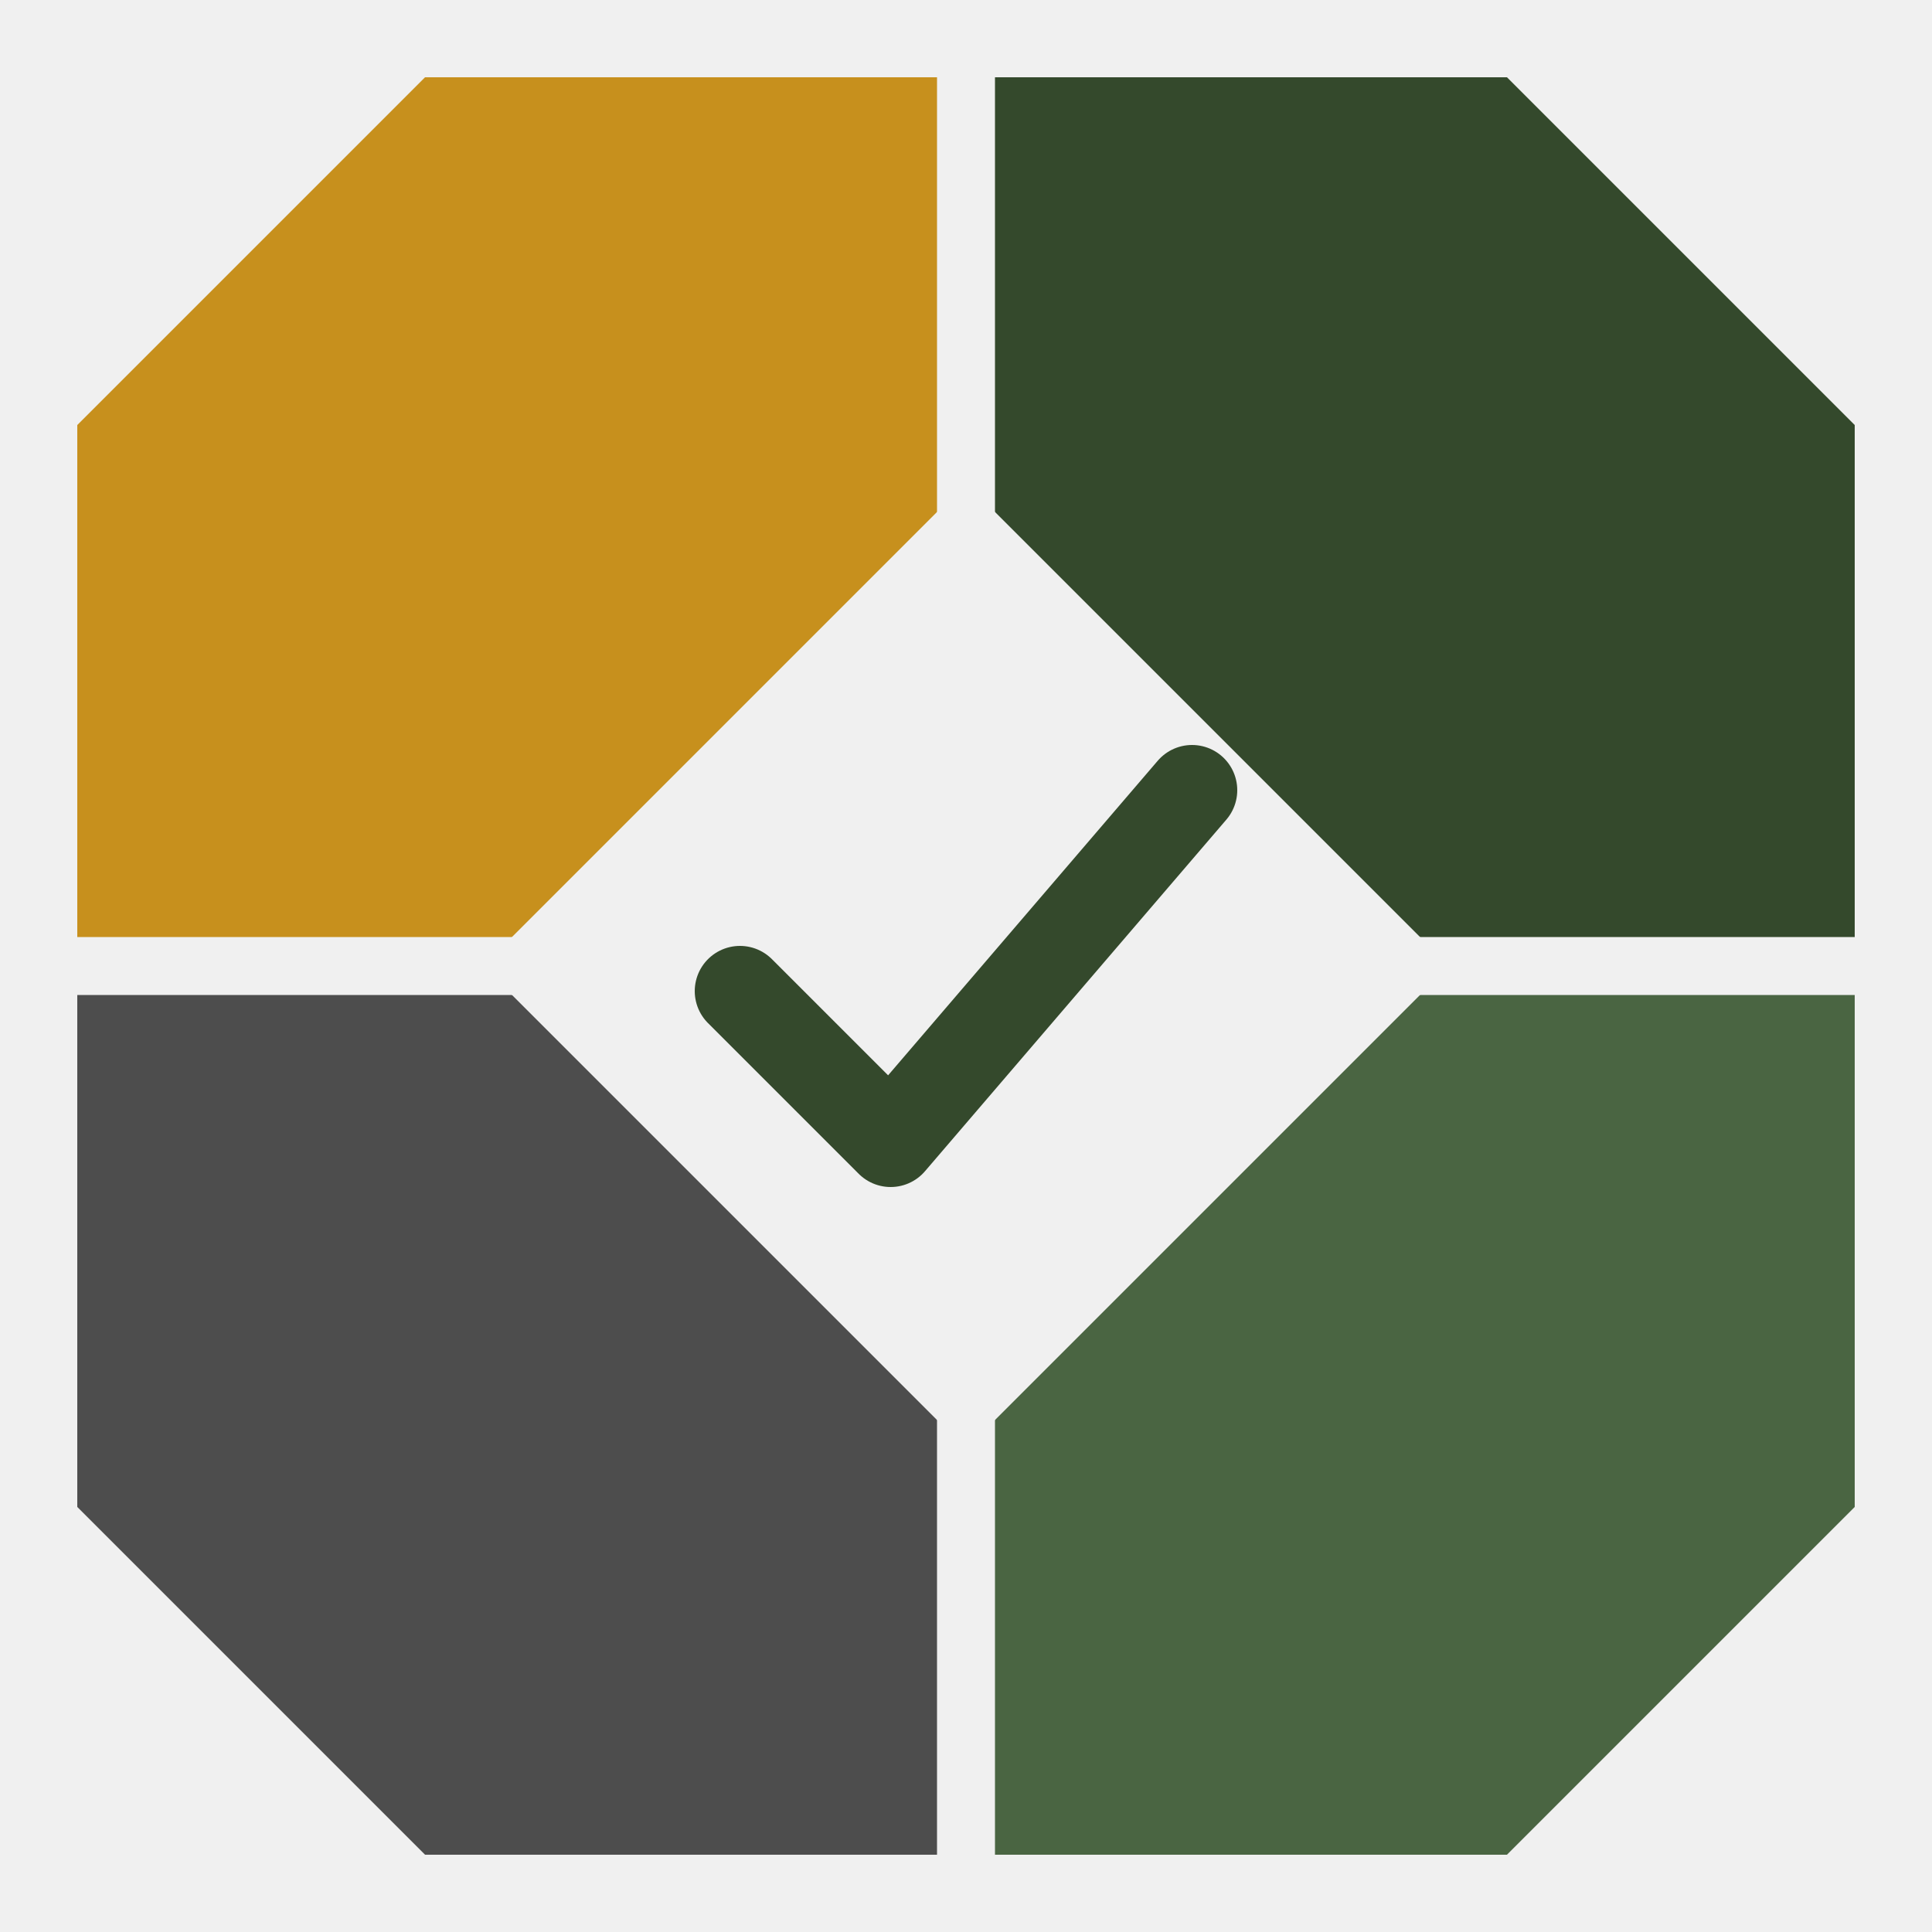
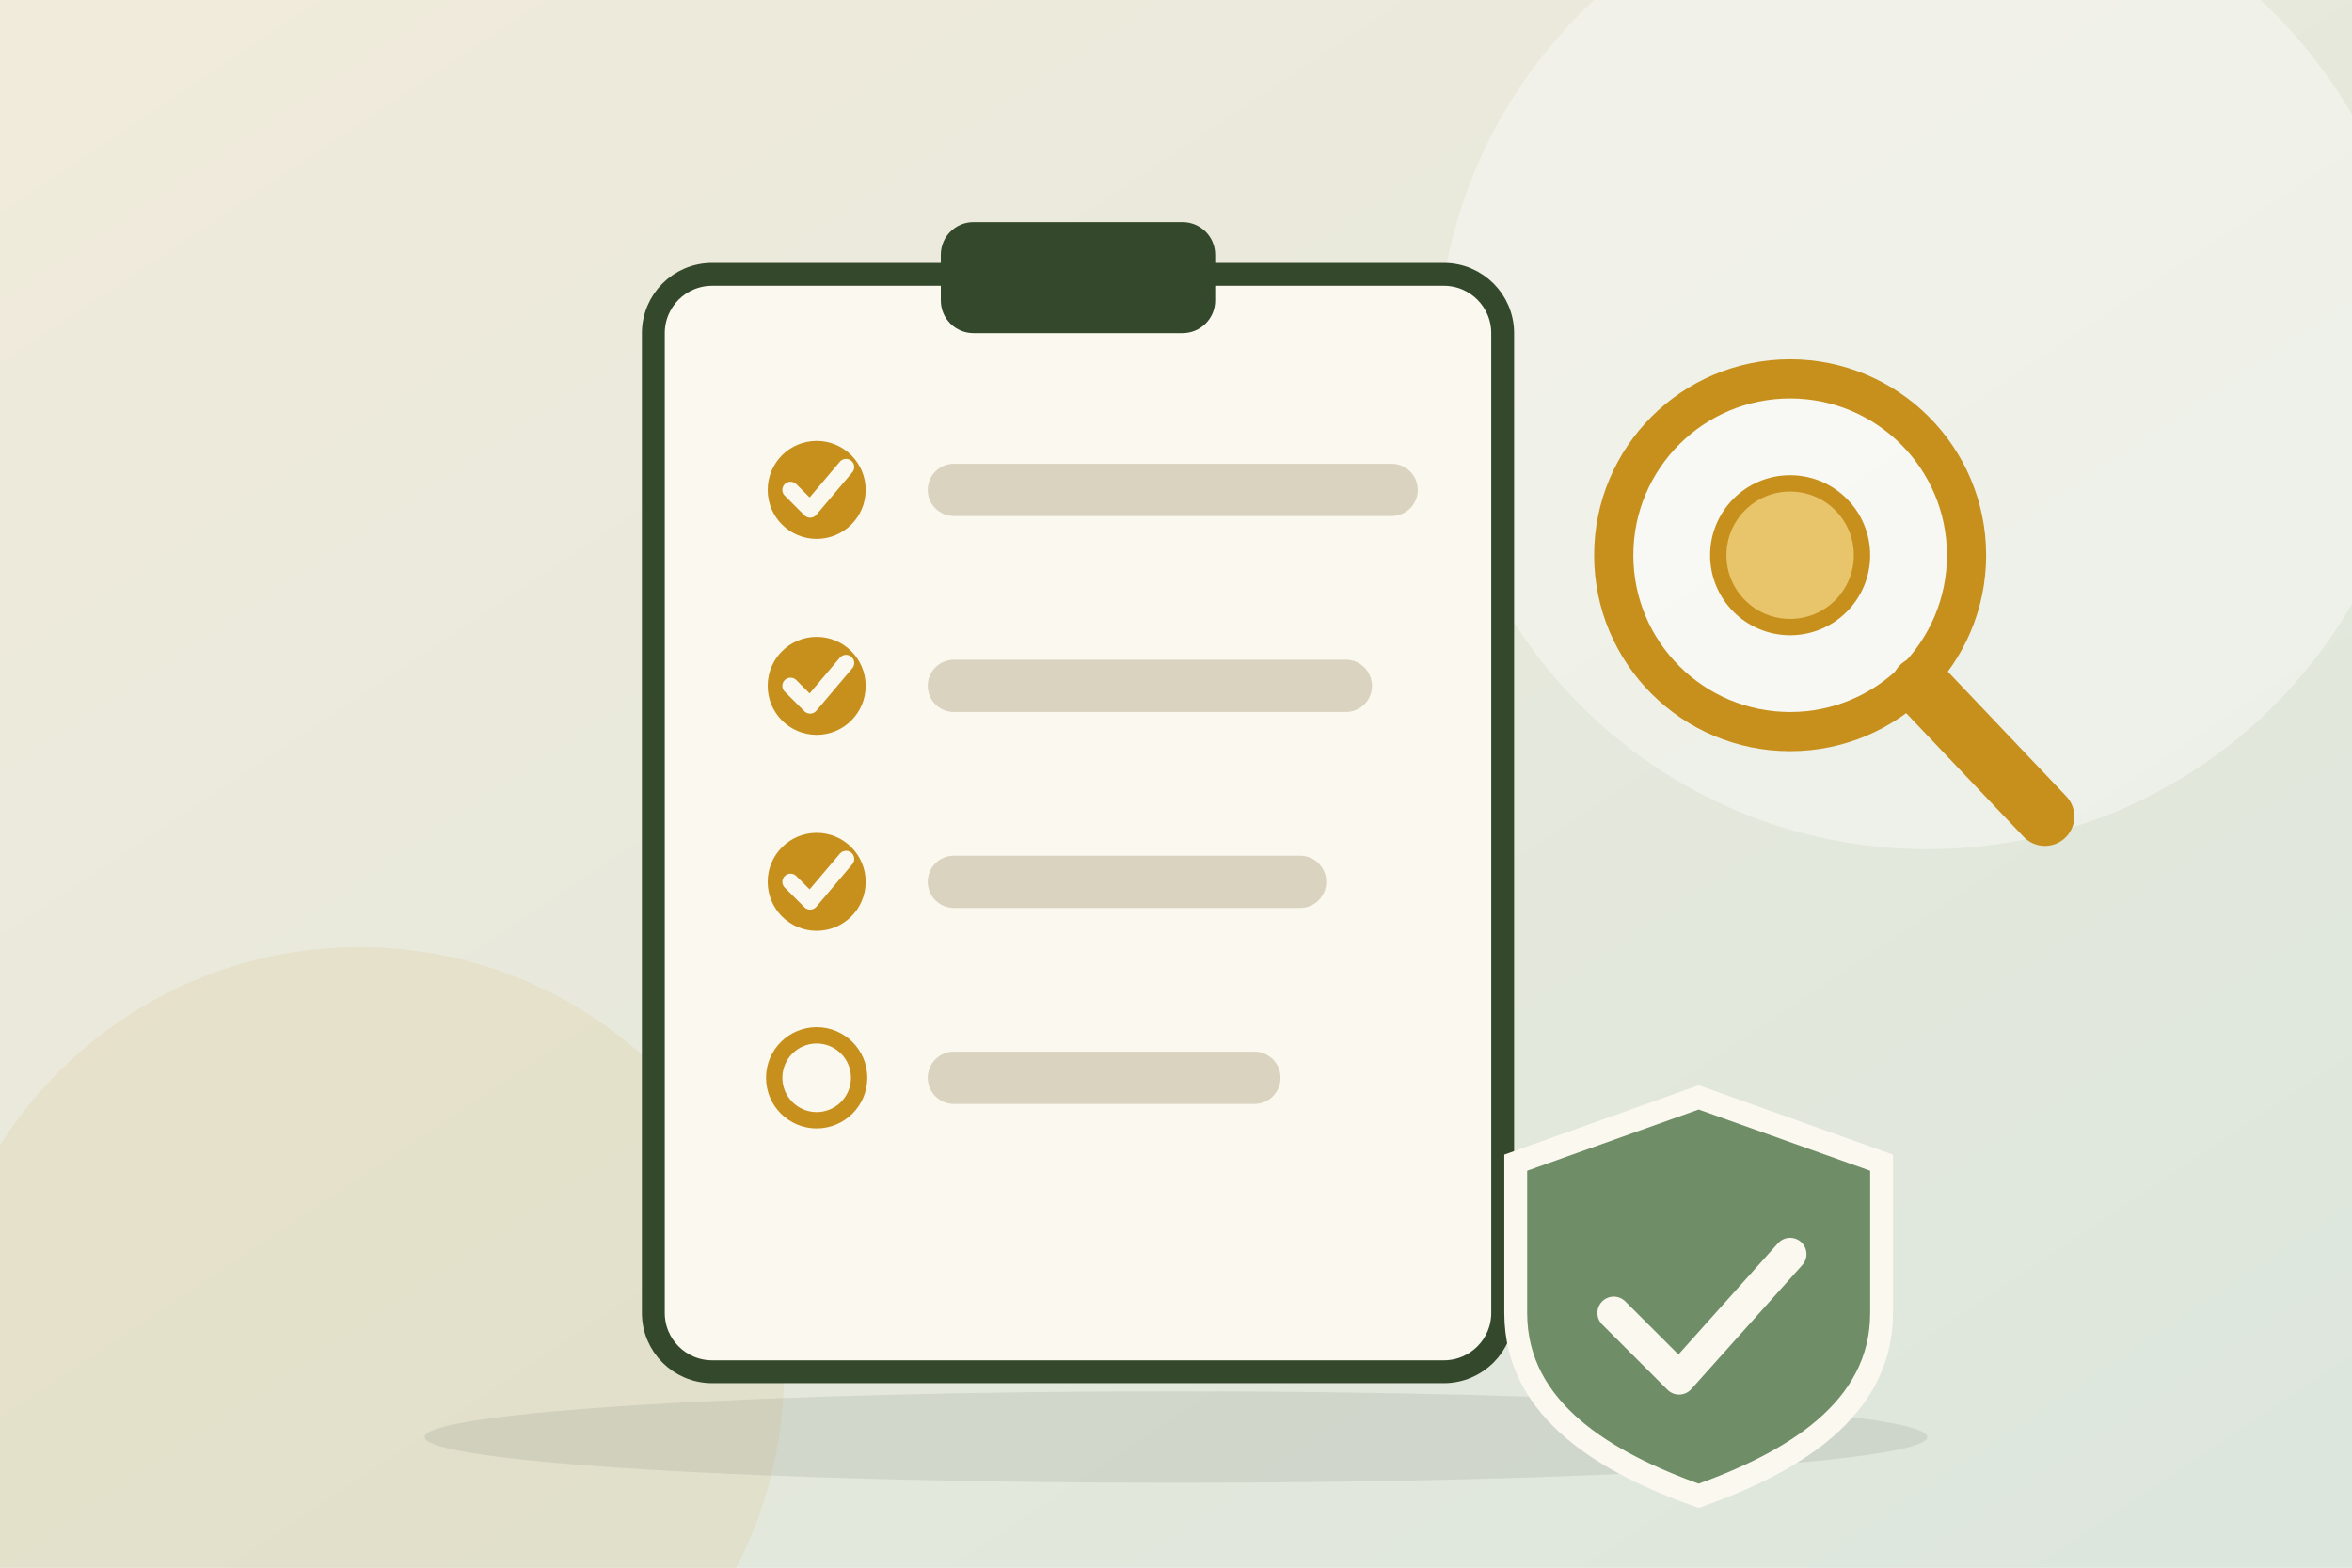
- <svg xmlns="http://www.w3.org/2000/svg" viewBox="0 0 100 100" role="img">
+ <svg xmlns="http://www.w3.org/2000/svg" viewBox="0 0 720 480" role="img">
  <defs>
-     <mask id="h">
-       <rect width="100" height="100" fill="#fff" />
-       <polygon points="50,25 75,50 50,75 25,50" fill="#000" />
-     </mask>
+     <linearGradient id="bg" x1="0" y1="0" x2="1" y2="1">
+       <stop offset="0" stop-color="#F1EBDB" />
+       <stop offset="1" stop-color="#DCE6DD" />
+     </linearGradient>
  </defs>
-   <g mask="url(#h)">
-     <polygon points="4,22 22,4 48.5,4 48.5,48.5 4,48.5" fill="#C7901D" />
-     <polygon points="51.5,4 78,4 96,22 96,48.5 51.5,48.5" fill="#34492C" />
-     <polygon points="4,51.5 48.5,51.5 48.5,96 22,96 4,78" fill="#4d4d4d" />
-     <polygon points="51.5,51.5 96,51.5 96,78 78,96 51.5,96" fill="#4a6542" />
-   </g>
-   <g transform="translate(50 50) scale(1.3) translate(-50 -50)" fill="none" stroke="#34492C" stroke-width="3.6" stroke-linecap="round" stroke-linejoin="round">
-     <path d="M41 51l6 6 12-14" />
-   </g>
+   <rect width="720" height="480" fill="url(#bg)" />
+   <circle cx="590" cy="110" r="150" fill="#fff" opacity=".38" />
+   <circle cx="110" cy="420" r="130" fill="#C7901D" opacity=".09" />
+   <ellipse cx="360" cy="440" rx="230" ry="14" fill="#222826" opacity=".09" />
+   <rect x="200" y="84" width="260" height="336" rx="18" fill="#FBF8EF" stroke="#34492C" stroke-width="7" />
+   <rect x="288" y="68" width="84" height="34" rx="10" fill="#34492C" />
+   <circle cx="250" cy="150" r="15" fill="#C7901D" />
+   <path d="M242 150 l6 6 11 -13" stroke="#FBF8EF" stroke-width="5" fill="none" stroke-linecap="round" stroke-linejoin="round" />
+   <rect x="284" y="142" width="150" height="16" rx="8" fill="#D9D3BF" />
+   <circle cx="250" cy="210" r="15" fill="#C7901D" />
+   <path d="M242 210 l6 6 11 -13" stroke="#FBF8EF" stroke-width="5" fill="none" stroke-linecap="round" stroke-linejoin="round" />
+   <rect x="284" y="202" width="136" height="16" rx="8" fill="#D9D3BF" />
+   <circle cx="250" cy="270" r="15" fill="#C7901D" />
+   <path d="M242 270 l6 6 11 -13" stroke="#FBF8EF" stroke-width="5" fill="none" stroke-linecap="round" stroke-linejoin="round" />
+   <rect x="284" y="262" width="122" height="16" rx="8" fill="#D9D3BF" />
+   <circle cx="250" cy="330" r="13" fill="none" stroke="#C7901D" stroke-width="5" />
+   <rect x="284" y="322" width="108" height="16" rx="8" fill="#D9D3BF" />
+   <circle cx="548" cy="170" r="54" fill="#fff" fill-opacity=".5" stroke="#C7901D" stroke-width="12" />
+   <circle cx="548" cy="170" r="22" fill="#E8C46B" stroke="#C7901D" stroke-width="5" />
+   <path d="M588 210 L626 250" stroke="#C7901D" stroke-width="18" stroke-linecap="round" />
+   <path d="M520 336 L576 356 V402 C576 432 548 448 520 458 C492 448 464 432 464 402 V356Z" fill="#6F8D66" stroke="#FBF8EF" stroke-width="7" />
+   <path d="M494 402 l20 20 34 -38" fill="none" stroke="#FBF8EF" stroke-width="10" stroke-linecap="round" stroke-linejoin="round" />
</svg>
